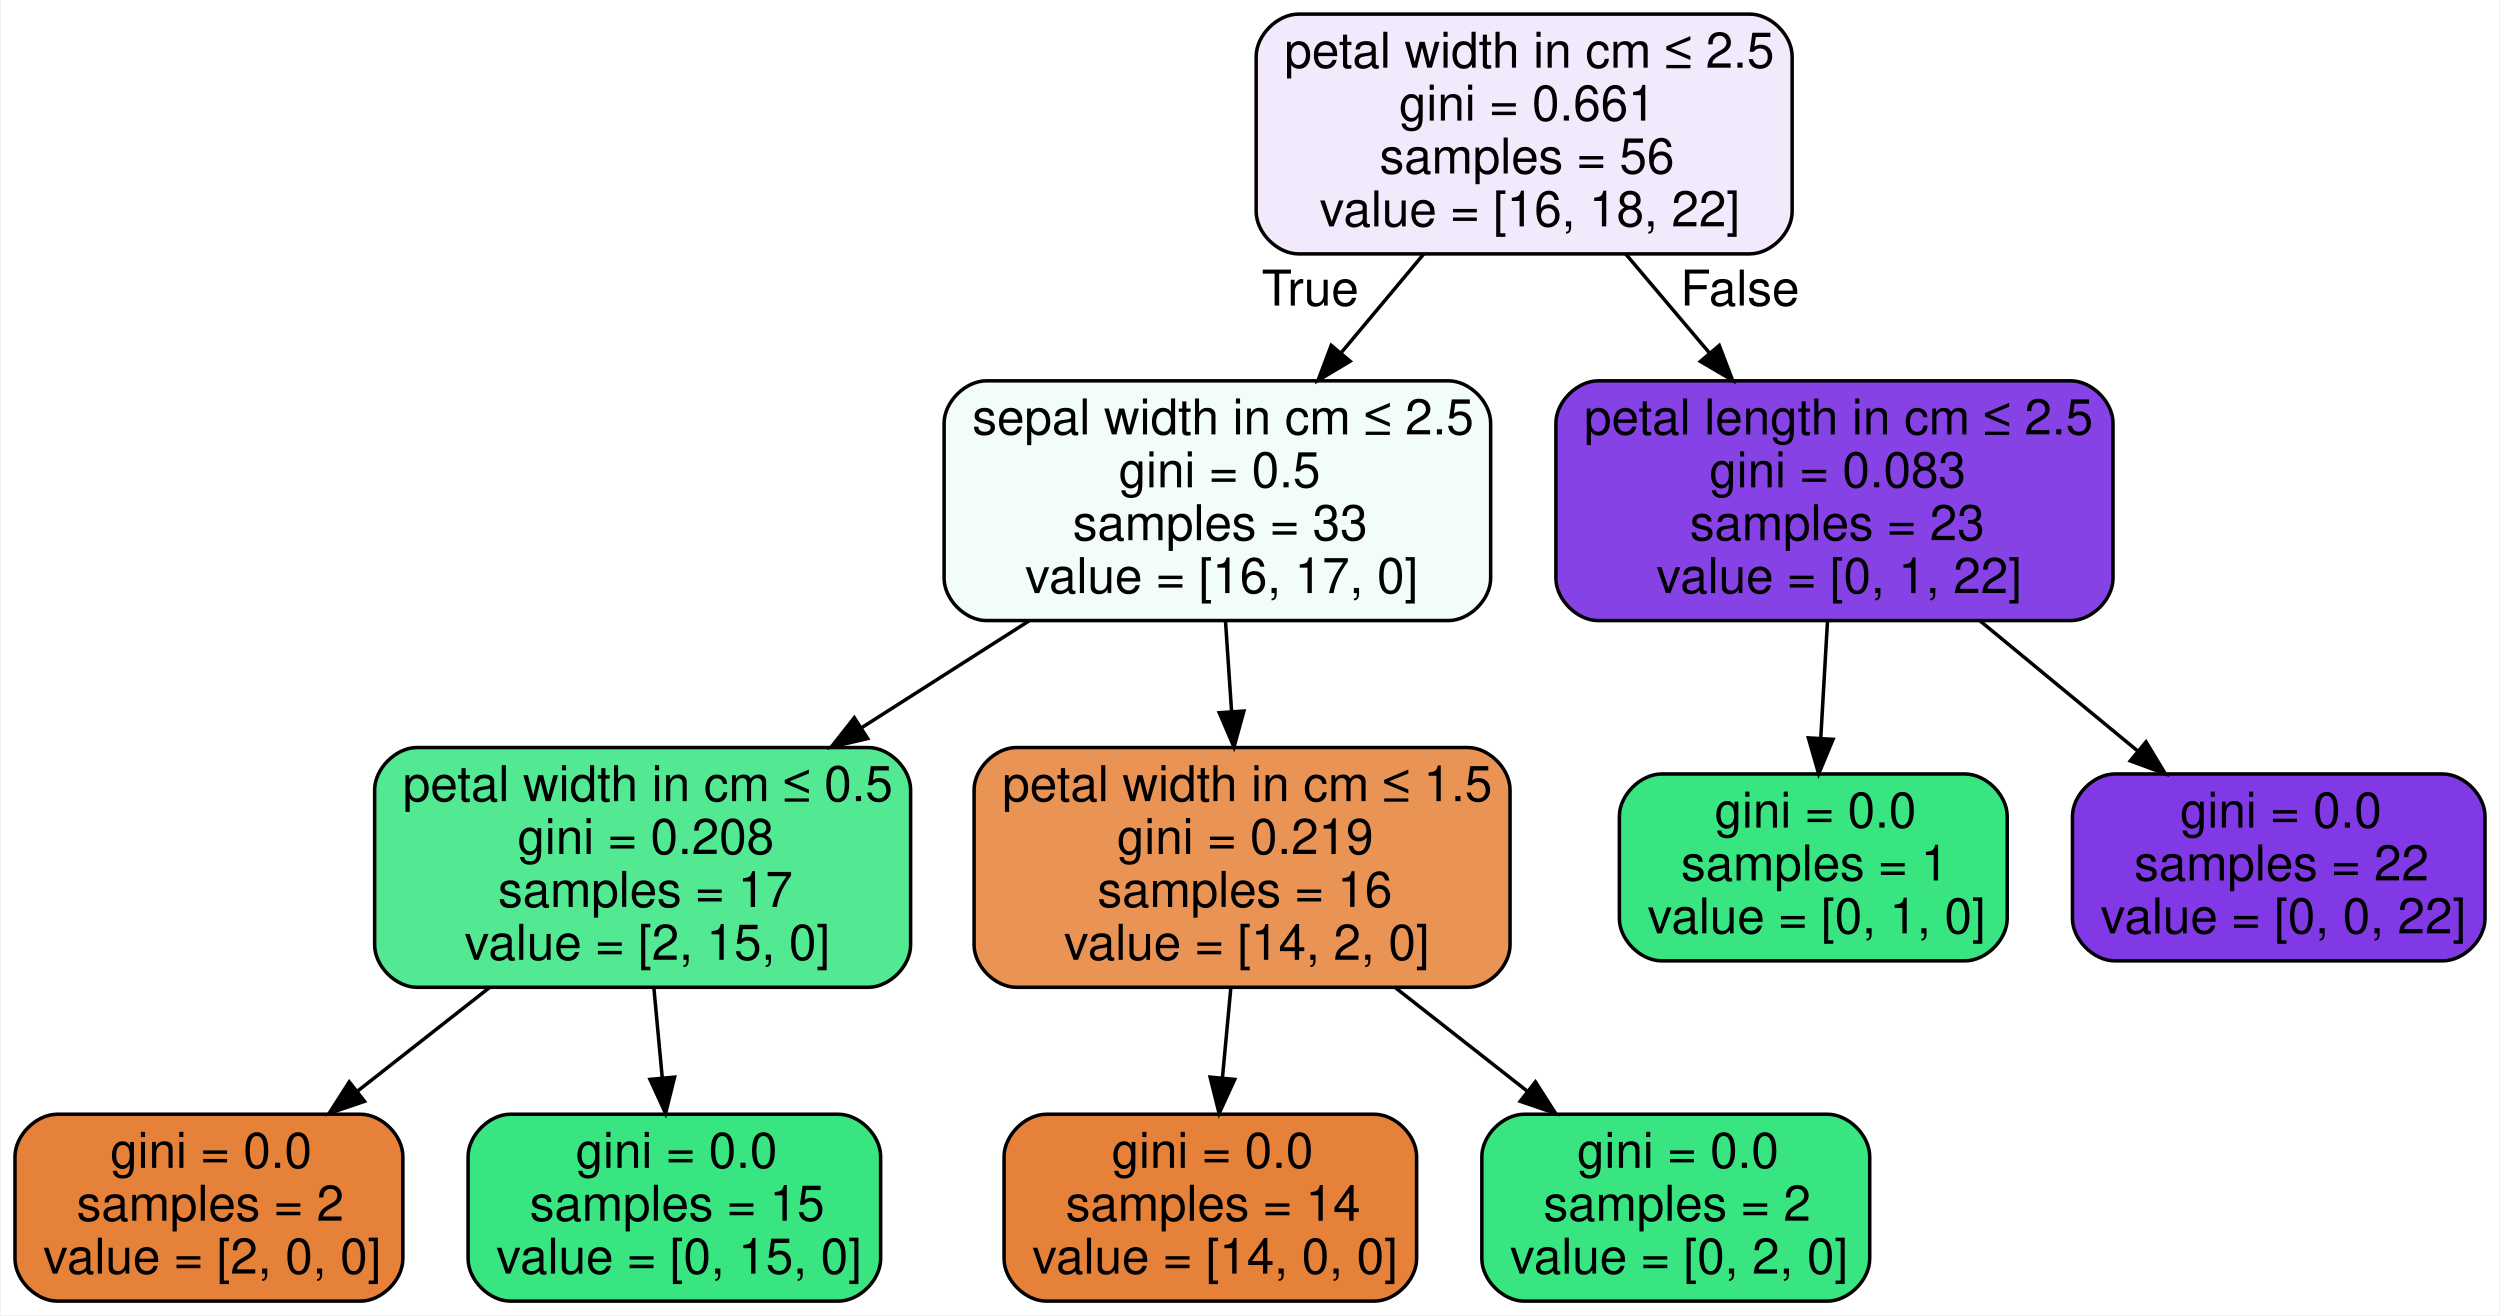
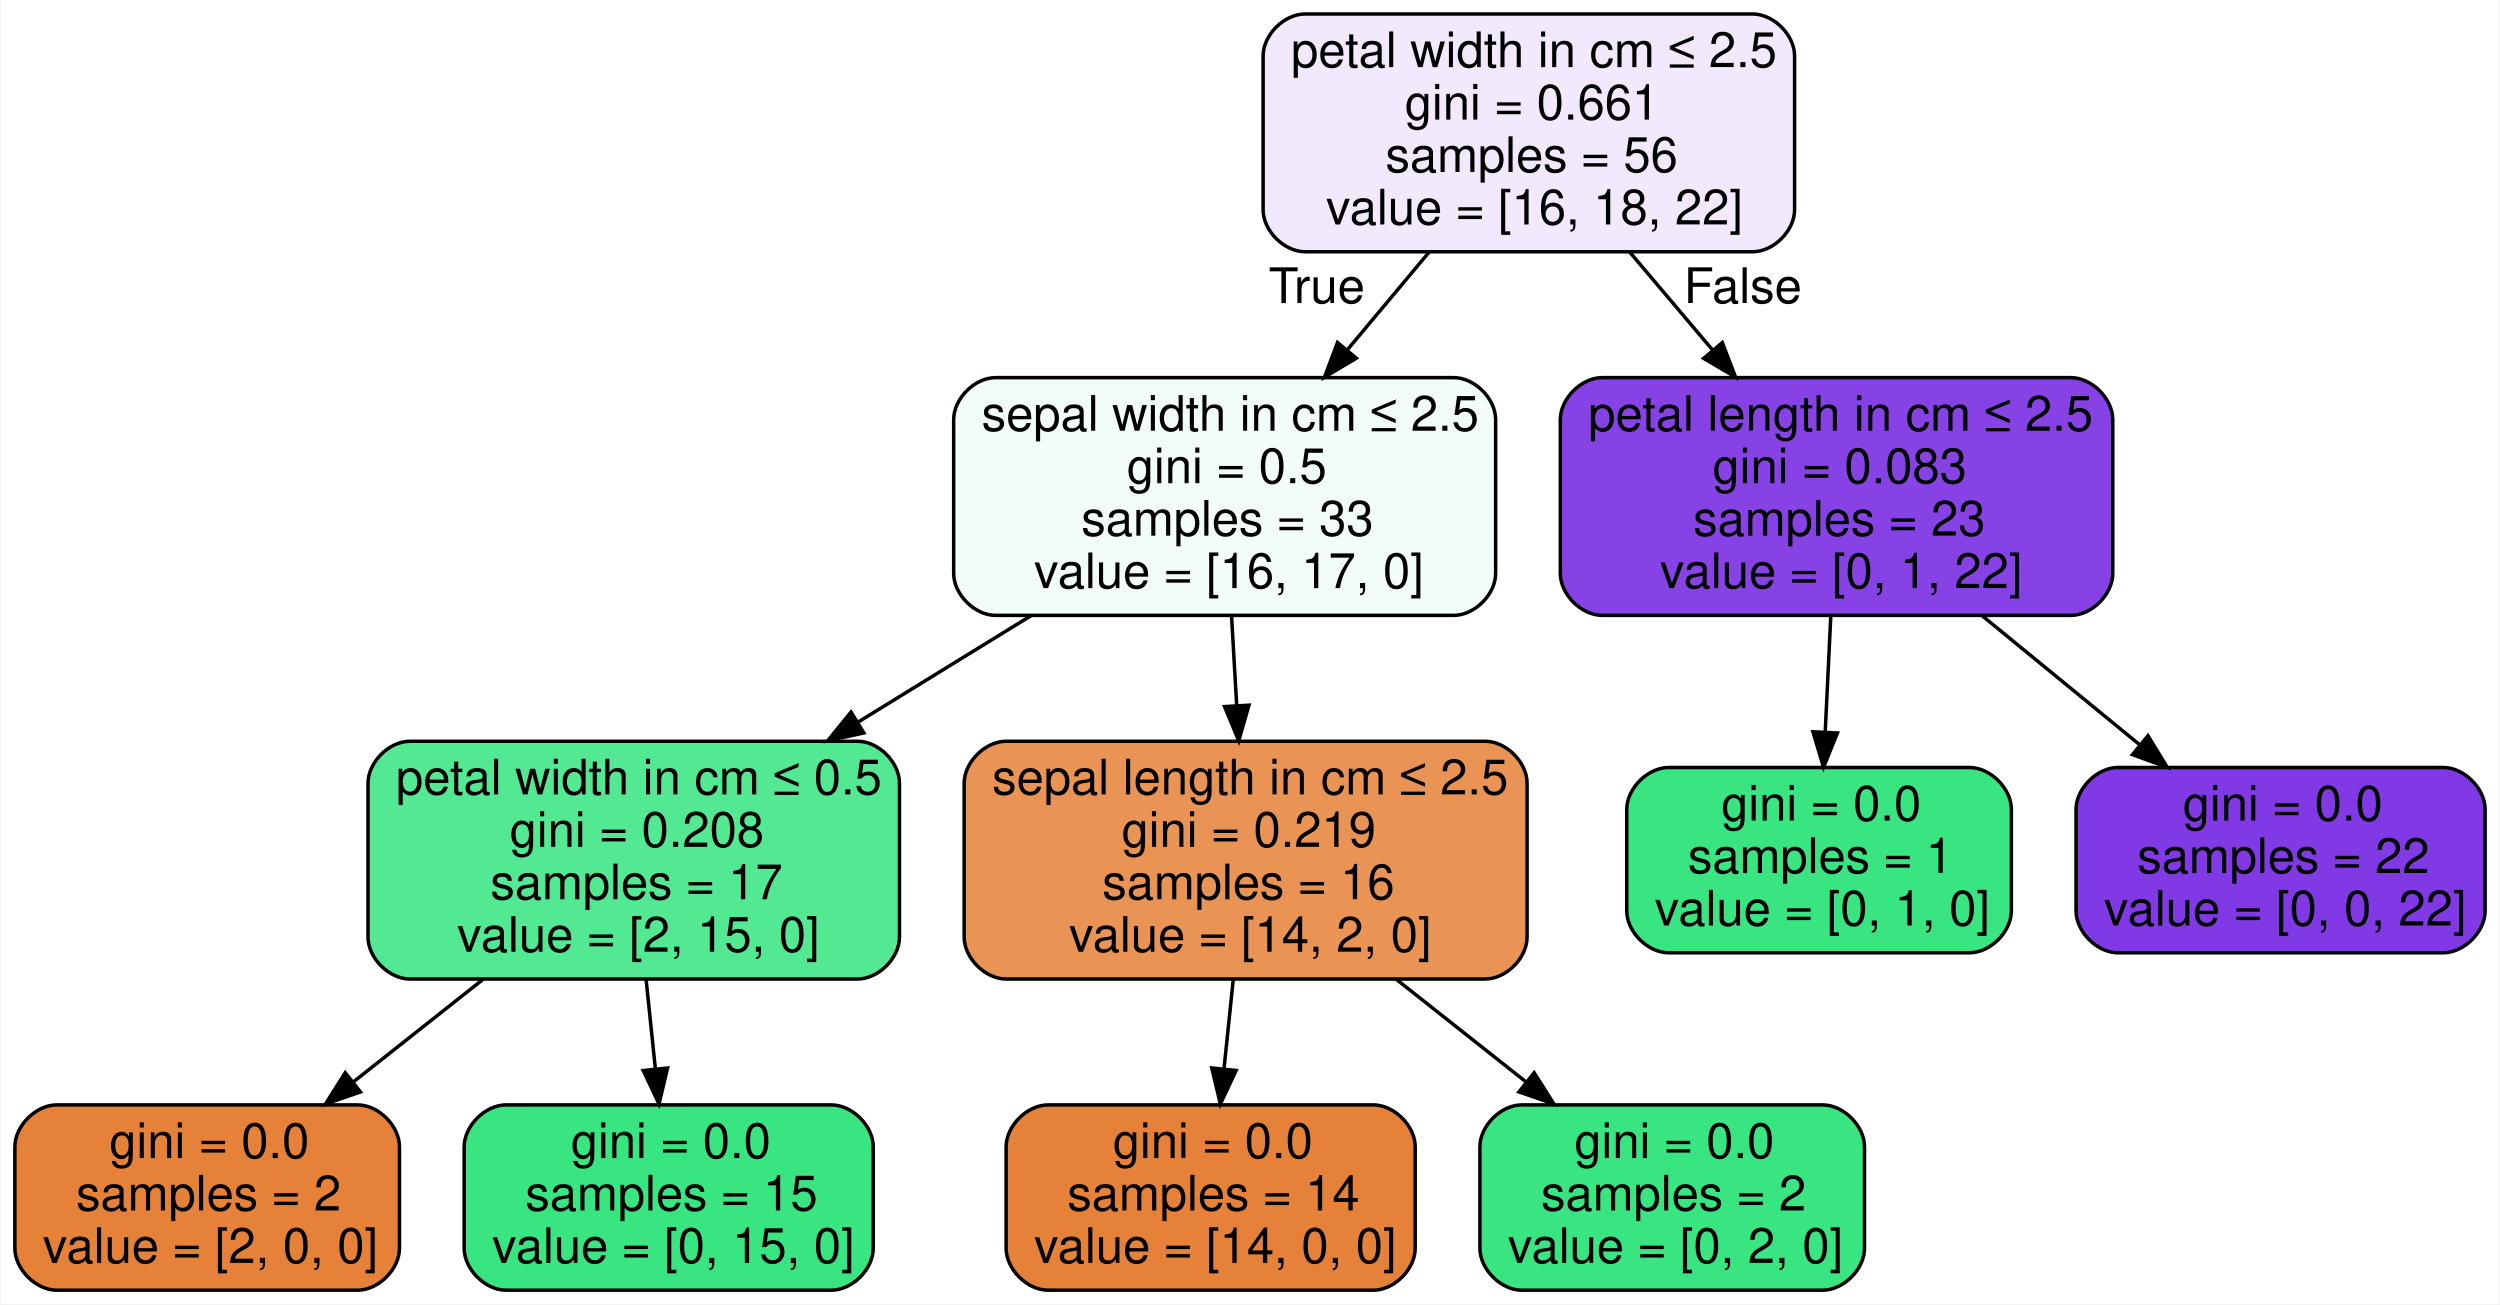
- <svg xmlns="http://www.w3.org/2000/svg" width="709pt" height="373pt" viewBox="0.00 0.00 708.50 373.00">
+ <svg xmlns="http://www.w3.org/2000/svg" width="715pt" height="373pt" viewBox="0.00 0.00 714.50 373.00">
  <g id="graph0" class="graph" transform="scale(1 1) rotate(0) translate(4 369)">
-     <polygon fill="#ffffff" stroke="transparent" points="-4,4 -4,-369 704.5,-369 704.5,4 -4,4" />
+     <polygon fill="#ffffff" stroke="transparent" points="-4,4 -4,-369 710.5,-369 710.5,4 -4,4" />
    <g id="node1" class="node">
-       <path fill="#f2eafc" stroke="#000000" d="M492,-365C492,-365 364,-365 364,-365 358,-365 352,-359 352,-353 352,-353 352,-309 352,-309 352,-303 358,-297 364,-297 364,-297 492,-297 492,-297 498,-297 504,-303 504,-309 504,-309 504,-353 504,-353 504,-359 498,-365 492,-365" />
-       <text text-anchor="start" x="360" y="-349.8" font-family="Helvetica,sans-Serif" font-size="14.00" fill="#000000">petal width in cm ≤ 2.5</text>
-       <text text-anchor="start" x="392.5" y="-334.8" font-family="Helvetica,sans-Serif" font-size="14.00" fill="#000000">gini = 0.661</text>
-       <text text-anchor="start" x="387" y="-319.8" font-family="Helvetica,sans-Serif" font-size="14.00" fill="#000000">samples = 56</text>
-       <text text-anchor="start" x="370" y="-304.8" font-family="Helvetica,sans-Serif" font-size="14.00" fill="#000000">value = [16, 18, 22]</text>
+       <path fill="#f2eafc" stroke="#000000" d="M497,-365C497,-365 369,-365 369,-365 363,-365 357,-359 357,-353 357,-353 357,-309 357,-309 357,-303 363,-297 369,-297 369,-297 497,-297 497,-297 503,-297 509,-303 509,-309 509,-309 509,-353 509,-353 509,-359 503,-365 497,-365" />
+       <text text-anchor="start" x="365" y="-349.8" font-family="Helvetica,sans-Serif" font-size="14.00" fill="#000000">petal width in cm ≤ 2.5</text>
+       <text text-anchor="start" x="397.5" y="-334.8" font-family="Helvetica,sans-Serif" font-size="14.00" fill="#000000">gini = 0.661</text>
+       <text text-anchor="start" x="392" y="-319.8" font-family="Helvetica,sans-Serif" font-size="14.00" fill="#000000">samples = 56</text>
+       <text text-anchor="start" x="375" y="-304.8" font-family="Helvetica,sans-Serif" font-size="14.00" fill="#000000">value = [16, 18, 22]</text>
    </g>
    <g id="node2" class="node">
-       <path fill="#f3fdf8" stroke="#000000" d="M406.5,-261C406.5,-261 275.5,-261 275.5,-261 269.5,-261 263.5,-255 263.5,-249 263.5,-249 263.5,-205 263.5,-205 263.5,-199 269.5,-193 275.5,-193 275.5,-193 406.5,-193 406.5,-193 412.5,-193 418.5,-199 418.5,-205 418.5,-205 418.5,-249 418.5,-249 418.5,-255 412.5,-261 406.5,-261" />
-       <text text-anchor="start" x="271.5" y="-245.8" font-family="Helvetica,sans-Serif" font-size="14.00" fill="#000000">sepal width in cm ≤ 2.5</text>
-       <text text-anchor="start" x="313" y="-230.8" font-family="Helvetica,sans-Serif" font-size="14.00" fill="#000000">gini = 0.5</text>
-       <text text-anchor="start" x="300" y="-215.8" font-family="Helvetica,sans-Serif" font-size="14.00" fill="#000000">samples = 33</text>
-       <text text-anchor="start" x="286.5" y="-200.8" font-family="Helvetica,sans-Serif" font-size="14.00" fill="#000000">value = [16, 17, 0]</text>
+       <path fill="#f3fdf8" stroke="#000000" d="M411.5,-261C411.5,-261 280.5,-261 280.5,-261 274.5,-261 268.5,-255 268.5,-249 268.5,-249 268.5,-205 268.5,-205 268.5,-199 274.5,-193 280.5,-193 280.5,-193 411.5,-193 411.5,-193 417.5,-193 423.5,-199 423.5,-205 423.5,-205 423.5,-249 423.5,-249 423.5,-255 417.5,-261 411.5,-261" />
+       <text text-anchor="start" x="276.5" y="-245.8" font-family="Helvetica,sans-Serif" font-size="14.00" fill="#000000">sepal width in cm ≤ 2.5</text>
+       <text text-anchor="start" x="318" y="-230.8" font-family="Helvetica,sans-Serif" font-size="14.00" fill="#000000">gini = 0.5</text>
+       <text text-anchor="start" x="305" y="-215.8" font-family="Helvetica,sans-Serif" font-size="14.00" fill="#000000">samples = 33</text>
+       <text text-anchor="start" x="291.5" y="-200.8" font-family="Helvetica,sans-Serif" font-size="14.00" fill="#000000">value = [16, 17, 0]</text>
    </g>
    <g id="edge1" class="edge">
-       <path fill="none" stroke="#000000" d="M399.513,-296.947C392.002,-287.968 383.81,-278.176 376,-268.839" />
-       <polygon fill="#000000" stroke="#000000" points="378.652,-266.554 369.551,-261.13 373.283,-271.046 378.652,-266.554" />
-       <text text-anchor="middle" x="367.335" y="-282.332" font-family="Helvetica,sans-Serif" font-size="14.00" fill="#000000">True</text>
+       <path fill="none" stroke="#000000" d="M404.513,-296.947C397.002,-287.968 388.81,-278.176 381,-268.839" />
+       <polygon fill="#000000" stroke="#000000" points="383.652,-266.554 374.551,-261.13 378.283,-271.046 383.652,-266.554" />
+       <text text-anchor="middle" x="372.335" y="-282.332" font-family="Helvetica,sans-Serif" font-size="14.00" fill="#000000">True</text>
    </g>
    <g id="node9" class="node">
-       <path fill="#8742e6" stroke="#000000" d="M583,-261C583,-261 449,-261 449,-261 443,-261 437,-255 437,-249 437,-249 437,-205 437,-205 437,-199 443,-193 449,-193 449,-193 583,-193 583,-193 589,-193 595,-199 595,-205 595,-205 595,-249 595,-249 595,-255 589,-261 583,-261" />
-       <text text-anchor="start" x="445" y="-245.8" font-family="Helvetica,sans-Serif" font-size="14.00" fill="#000000">petal length in cm ≤ 2.5</text>
-       <text text-anchor="start" x="480.5" y="-230.8" font-family="Helvetica,sans-Serif" font-size="14.00" fill="#000000">gini = 0.083</text>
-       <text text-anchor="start" x="475" y="-215.8" font-family="Helvetica,sans-Serif" font-size="14.00" fill="#000000">samples = 23</text>
-       <text text-anchor="start" x="465.5" y="-200.8" font-family="Helvetica,sans-Serif" font-size="14.00" fill="#000000">value = [0, 1, 22]</text>
+       <path fill="#8742e6" stroke="#000000" d="M588,-261C588,-261 454,-261 454,-261 448,-261 442,-255 442,-249 442,-249 442,-205 442,-205 442,-199 448,-193 454,-193 454,-193 588,-193 588,-193 594,-193 600,-199 600,-205 600,-205 600,-249 600,-249 600,-255 594,-261 588,-261" />
+       <text text-anchor="start" x="450" y="-245.8" font-family="Helvetica,sans-Serif" font-size="14.00" fill="#000000">petal length in cm ≤ 2.5</text>
+       <text text-anchor="start" x="485.5" y="-230.8" font-family="Helvetica,sans-Serif" font-size="14.00" fill="#000000">gini = 0.083</text>
+       <text text-anchor="start" x="480" y="-215.8" font-family="Helvetica,sans-Serif" font-size="14.00" fill="#000000">samples = 23</text>
+       <text text-anchor="start" x="470.5" y="-200.8" font-family="Helvetica,sans-Serif" font-size="14.00" fill="#000000">value = [0, 1, 22]</text>
    </g>
    <g id="edge8" class="edge">
-       <path fill="none" stroke="#000000" d="M456.815,-296.947C464.412,-287.968 472.697,-278.176 480.598,-268.839" />
-       <polygon fill="#000000" stroke="#000000" points="483.333,-271.025 487.121,-261.13 477.99,-266.503 483.333,-271.025" />
-       <text text-anchor="middle" x="489.197" y="-282.344" font-family="Helvetica,sans-Serif" font-size="14.00" fill="#000000">False</text>
+       <path fill="none" stroke="#000000" d="M461.815,-296.947C469.412,-287.968 477.697,-278.176 485.598,-268.839" />
+       <polygon fill="#000000" stroke="#000000" points="488.333,-271.025 492.121,-261.13 482.99,-266.503 488.333,-271.025" />
+       <text text-anchor="middle" x="494.197" y="-282.344" font-family="Helvetica,sans-Serif" font-size="14.00" fill="#000000">False</text>
    </g>
    <g id="node3" class="node">
-       <path fill="#53e892" stroke="#000000" d="M242,-157C242,-157 114,-157 114,-157 108,-157 102,-151 102,-145 102,-145 102,-101 102,-101 102,-95 108,-89 114,-89 114,-89 242,-89 242,-89 248,-89 254,-95 254,-101 254,-101 254,-145 254,-145 254,-151 248,-157 242,-157" />
-       <text text-anchor="start" x="110" y="-141.8" font-family="Helvetica,sans-Serif" font-size="14.00" fill="#000000">petal width in cm ≤ 0.5</text>
-       <text text-anchor="start" x="142.5" y="-126.8" font-family="Helvetica,sans-Serif" font-size="14.00" fill="#000000">gini = 0.208</text>
-       <text text-anchor="start" x="137" y="-111.8" font-family="Helvetica,sans-Serif" font-size="14.00" fill="#000000">samples = 17</text>
-       <text text-anchor="start" x="127.5" y="-96.8" font-family="Helvetica,sans-Serif" font-size="14.00" fill="#000000">value = [2, 15, 0]</text>
+       <path fill="#53e892" stroke="#000000" d="M241,-157C241,-157 113,-157 113,-157 107,-157 101,-151 101,-145 101,-145 101,-101 101,-101 101,-95 107,-89 113,-89 113,-89 241,-89 241,-89 247,-89 253,-95 253,-101 253,-101 253,-145 253,-145 253,-151 247,-157 241,-157" />
+       <text text-anchor="start" x="109" y="-141.8" font-family="Helvetica,sans-Serif" font-size="14.00" fill="#000000">petal width in cm ≤ 0.5</text>
+       <text text-anchor="start" x="141.5" y="-126.8" font-family="Helvetica,sans-Serif" font-size="14.00" fill="#000000">gini = 0.208</text>
+       <text text-anchor="start" x="136" y="-111.8" font-family="Helvetica,sans-Serif" font-size="14.00" fill="#000000">samples = 17</text>
+       <text text-anchor="start" x="126.5" y="-96.8" font-family="Helvetica,sans-Serif" font-size="14.00" fill="#000000">value = [2, 15, 0]</text>
    </g>
    <g id="edge2" class="edge">
-       <path fill="none" stroke="#000000" d="M287.628,-192.946C272.43,-183.25 255.744,-172.604 240.076,-162.607" />
-       <polygon fill="#000000" stroke="#000000" points="241.805,-159.558 231.492,-157.13 238.04,-165.459 241.805,-159.558" />
+       <path fill="none" stroke="#000000" d="M290.663,-192.946C274.906,-183.25 257.606,-172.604 241.361,-162.607" />
+       <polygon fill="#000000" stroke="#000000" points="242.812,-159.39 232.461,-157.13 239.143,-165.352 242.812,-159.39" />
    </g>
    <g id="node6" class="node">
-       <path fill="#e99355" stroke="#000000" d="M412,-157C412,-157 284,-157 284,-157 278,-157 272,-151 272,-145 272,-145 272,-101 272,-101 272,-95 278,-89 284,-89 284,-89 412,-89 412,-89 418,-89 424,-95 424,-101 424,-101 424,-145 424,-145 424,-151 418,-157 412,-157" />
-       <text text-anchor="start" x="280" y="-141.8" font-family="Helvetica,sans-Serif" font-size="14.00" fill="#000000">petal width in cm ≤ 1.5</text>
-       <text text-anchor="start" x="312.5" y="-126.8" font-family="Helvetica,sans-Serif" font-size="14.00" fill="#000000">gini = 0.219</text>
-       <text text-anchor="start" x="307" y="-111.8" font-family="Helvetica,sans-Serif" font-size="14.00" fill="#000000">samples = 16</text>
-       <text text-anchor="start" x="297.5" y="-96.8" font-family="Helvetica,sans-Serif" font-size="14.00" fill="#000000">value = [14, 2, 0]</text>
+       <path fill="#e99355" stroke="#000000" d="M420.5,-157C420.5,-157 283.5,-157 283.5,-157 277.5,-157 271.5,-151 271.5,-145 271.5,-145 271.5,-101 271.5,-101 271.5,-95 277.5,-89 283.5,-89 283.5,-89 420.5,-89 420.5,-89 426.5,-89 432.5,-95 432.5,-101 432.5,-101 432.5,-145 432.5,-145 432.5,-151 426.5,-157 420.5,-157" />
+       <text text-anchor="start" x="279.5" y="-141.8" font-family="Helvetica,sans-Serif" font-size="14.00" fill="#000000">sepal length in cm ≤ 2.5</text>
+       <text text-anchor="start" x="316.5" y="-126.8" font-family="Helvetica,sans-Serif" font-size="14.00" fill="#000000">gini = 0.219</text>
+       <text text-anchor="start" x="311" y="-111.8" font-family="Helvetica,sans-Serif" font-size="14.00" fill="#000000">samples = 16</text>
+       <text text-anchor="start" x="301.5" y="-96.8" font-family="Helvetica,sans-Serif" font-size="14.00" fill="#000000">value = [14, 2, 0]</text>
    </g>
    <g id="edge5" class="edge">
-       <path fill="none" stroke="#000000" d="M343.292,-192.946C343.842,-184.776 344.437,-175.932 345.014,-167.37" />
-       <polygon fill="#000000" stroke="#000000" points="348.523,-167.343 345.703,-157.13 341.539,-166.872 348.523,-167.343" />
+       <path fill="none" stroke="#000000" d="M347.965,-192.946C348.436,-184.776 348.946,-175.932 349.44,-167.37" />
+       <polygon fill="#000000" stroke="#000000" points="352.949,-167.315 350.031,-157.13 345.961,-166.912 352.949,-167.315" />
    </g>
    <g id="node4" class="node">
      <path fill="#e58139" stroke="#000000" d="M98,-53C98,-53 12,-53 12,-53 6,-53 0,-47 0,-41 0,-41 0,-12 0,-12 0,-6 6,0 12,0 12,0 98,0 98,0 104,0 110,-6 110,-12 110,-12 110,-41 110,-41 110,-47 104,-53 98,-53" />
      <text text-anchor="start" x="27" y="-37.8" font-family="Helvetica,sans-Serif" font-size="14.00" fill="#000000">gini = 0.0</text>
      <text text-anchor="start" x="17.5" y="-22.8" font-family="Helvetica,sans-Serif" font-size="14.00" fill="#000000">samples = 2</text>
      <text text-anchor="start" x="8" y="-7.8" font-family="Helvetica,sans-Serif" font-size="14.00" fill="#000000">value = [2, 0, 0]</text>
    </g>
    <g id="edge3" class="edge">
-       <path fill="none" stroke="#000000" d="M134.635,-88.978C122.496,-79.454 109.323,-69.119 97.25,-59.647" />
-       <polygon fill="#000000" stroke="#000000" points="99.122,-56.667 89.094,-53.248 94.801,-62.175 99.122,-56.667" />
+       <path fill="none" stroke="#000000" d="M133.987,-88.978C121.948,-79.454 108.881,-69.119 96.906,-59.647" />
+       <polygon fill="#000000" stroke="#000000" points="98.831,-56.707 88.817,-53.248 94.489,-62.197 98.831,-56.707" />
    </g>
    <g id="node5" class="node">
      <path fill="#39e581" stroke="#000000" d="M233.5,-53C233.5,-53 140.5,-53 140.5,-53 134.5,-53 128.5,-47 128.5,-41 128.5,-41 128.5,-12 128.5,-12 128.5,-6 134.5,0 140.5,0 140.5,0 233.5,0 233.5,0 239.5,0 245.5,-6 245.5,-12 245.5,-12 245.5,-41 245.5,-41 245.5,-47 239.5,-53 233.5,-53" />
      <text text-anchor="start" x="159" y="-37.8" font-family="Helvetica,sans-Serif" font-size="14.00" fill="#000000">gini = 0.0</text>
      <text text-anchor="start" x="146" y="-22.8" font-family="Helvetica,sans-Serif" font-size="14.00" fill="#000000">samples = 15</text>
      <text text-anchor="start" x="136.5" y="-7.8" font-family="Helvetica,sans-Serif" font-size="14.00" fill="#000000">value = [0, 15, 0]</text>
    </g>
    <g id="edge4" class="edge">
-       <path fill="none" stroke="#000000" d="M181.173,-88.978C181.95,-80.645 182.785,-71.69 183.574,-63.236" />
-       <polygon fill="#000000" stroke="#000000" points="187.061,-63.53 184.505,-53.248 180.092,-62.88 187.061,-63.53" />
+       <path fill="none" stroke="#000000" d="M180.526,-88.978C181.389,-80.645 182.317,-71.69 183.193,-63.236" />
+       <polygon fill="#000000" stroke="#000000" points="186.679,-63.556 184.228,-53.248 179.716,-62.834 186.679,-63.556" />
    </g>
    <g id="node7" class="node">
-       <path fill="#e58139" stroke="#000000" d="M385.5,-53C385.5,-53 292.5,-53 292.5,-53 286.5,-53 280.5,-47 280.5,-41 280.5,-41 280.5,-12 280.5,-12 280.5,-6 286.5,0 292.5,0 292.5,0 385.5,0 385.5,0 391.5,0 397.5,-6 397.5,-12 397.5,-12 397.5,-41 397.5,-41 397.5,-47 391.5,-53 385.5,-53" />
-       <text text-anchor="start" x="311" y="-37.8" font-family="Helvetica,sans-Serif" font-size="14.00" fill="#000000">gini = 0.0</text>
-       <text text-anchor="start" x="298" y="-22.8" font-family="Helvetica,sans-Serif" font-size="14.00" fill="#000000">samples = 14</text>
-       <text text-anchor="start" x="288.5" y="-7.8" font-family="Helvetica,sans-Serif" font-size="14.00" fill="#000000">value = [14, 0, 0]</text>
+       <path fill="#e58139" stroke="#000000" d="M388.5,-53C388.5,-53 295.5,-53 295.5,-53 289.5,-53 283.5,-47 283.5,-41 283.5,-41 283.5,-12 283.5,-12 283.5,-6 289.5,0 295.5,0 295.5,0 388.5,0 388.5,0 394.5,0 400.5,-6 400.5,-12 400.5,-12 400.5,-41 400.5,-41 400.5,-47 394.5,-53 388.5,-53" />
+       <text text-anchor="start" x="314" y="-37.8" font-family="Helvetica,sans-Serif" font-size="14.00" fill="#000000">gini = 0.0</text>
+       <text text-anchor="start" x="301" y="-22.8" font-family="Helvetica,sans-Serif" font-size="14.00" fill="#000000">samples = 14</text>
+       <text text-anchor="start" x="291.5" y="-7.8" font-family="Helvetica,sans-Serif" font-size="14.00" fill="#000000">value = [14, 0, 0]</text>
    </g>
    <g id="edge6" class="edge">
-       <path fill="none" stroke="#000000" d="M344.827,-88.978C344.05,-80.645 343.215,-71.69 342.426,-63.236" />
-       <polygon fill="#000000" stroke="#000000" points="345.908,-62.88 341.495,-53.248 338.938,-63.53 345.908,-62.88" />
+       <path fill="none" stroke="#000000" d="M348.474,-88.978C347.611,-80.645 346.683,-71.69 345.807,-63.236" />
+       <polygon fill="#000000" stroke="#000000" points="349.284,-62.834 344.772,-53.248 342.321,-63.556 349.284,-62.834" />
    </g>
    <g id="node8" class="node">
-       <path fill="#39e581" stroke="#000000" d="M514,-53C514,-53 428,-53 428,-53 422,-53 416,-47 416,-41 416,-41 416,-12 416,-12 416,-6 422,0 428,0 428,0 514,0 514,0 520,0 526,-6 526,-12 526,-12 526,-41 526,-41 526,-47 520,-53 514,-53" />
-       <text text-anchor="start" x="443" y="-37.8" font-family="Helvetica,sans-Serif" font-size="14.00" fill="#000000">gini = 0.0</text>
-       <text text-anchor="start" x="433.5" y="-22.8" font-family="Helvetica,sans-Serif" font-size="14.00" fill="#000000">samples = 2</text>
-       <text text-anchor="start" x="424" y="-7.8" font-family="Helvetica,sans-Serif" font-size="14.00" fill="#000000">value = [0, 2, 0]</text>
+       <path fill="#39e581" stroke="#000000" d="M517,-53C517,-53 431,-53 431,-53 425,-53 419,-47 419,-41 419,-41 419,-12 419,-12 419,-6 425,0 431,0 431,0 517,0 517,0 523,0 529,-6 529,-12 529,-12 529,-41 529,-41 529,-47 523,-53 517,-53" />
+       <text text-anchor="start" x="446" y="-37.8" font-family="Helvetica,sans-Serif" font-size="14.00" fill="#000000">gini = 0.0</text>
+       <text text-anchor="start" x="436.5" y="-22.8" font-family="Helvetica,sans-Serif" font-size="14.00" fill="#000000">samples = 2</text>
+       <text text-anchor="start" x="427" y="-7.8" font-family="Helvetica,sans-Serif" font-size="14.00" fill="#000000">value = [0, 2, 0]</text>
    </g>
    <g id="edge7" class="edge">
-       <path fill="none" stroke="#000000" d="M391.365,-88.978C403.504,-79.454 416.677,-69.119 428.75,-59.647" />
-       <polygon fill="#000000" stroke="#000000" points="431.199,-62.175 436.906,-53.248 426.878,-56.667 431.199,-62.175" />
+       <path fill="none" stroke="#000000" d="M395.013,-88.978C407.052,-79.454 420.119,-69.119 432.094,-59.647" />
+       <polygon fill="#000000" stroke="#000000" points="434.512,-62.197 440.183,-53.248 430.169,-56.707 434.512,-62.197" />
    </g>
    <g id="node10" class="node">
-       <path fill="#39e581" stroke="#000000" d="M553,-149.5C553,-149.5 467,-149.5 467,-149.5 461,-149.5 455,-143.5 455,-137.5 455,-137.5 455,-108.5 455,-108.5 455,-102.5 461,-96.5 467,-96.5 467,-96.5 553,-96.5 553,-96.5 559,-96.5 565,-102.5 565,-108.5 565,-108.5 565,-137.5 565,-137.5 565,-143.5 559,-149.5 553,-149.5" />
-       <text text-anchor="start" x="482" y="-134.3" font-family="Helvetica,sans-Serif" font-size="14.00" fill="#000000">gini = 0.0</text>
-       <text text-anchor="start" x="472.5" y="-119.3" font-family="Helvetica,sans-Serif" font-size="14.00" fill="#000000">samples = 1</text>
-       <text text-anchor="start" x="463" y="-104.3" font-family="Helvetica,sans-Serif" font-size="14.00" fill="#000000">value = [0, 1, 0]</text>
+       <path fill="#39e581" stroke="#000000" d="M559,-149.5C559,-149.5 473,-149.5 473,-149.5 467,-149.5 461,-143.5 461,-137.5 461,-137.5 461,-108.5 461,-108.5 461,-102.5 467,-96.5 473,-96.5 473,-96.5 559,-96.5 559,-96.5 565,-96.5 571,-102.5 571,-108.5 571,-108.5 571,-137.5 571,-137.5 571,-143.5 565,-149.5 559,-149.5" />
+       <text text-anchor="start" x="488" y="-134.3" font-family="Helvetica,sans-Serif" font-size="14.00" fill="#000000">gini = 0.0</text>
+       <text text-anchor="start" x="478.5" y="-119.3" font-family="Helvetica,sans-Serif" font-size="14.00" fill="#000000">samples = 1</text>
+       <text text-anchor="start" x="469" y="-104.3" font-family="Helvetica,sans-Serif" font-size="14.00" fill="#000000">value = [0, 1, 0]</text>
    </g>
    <g id="edge9" class="edge">
-       <path fill="none" stroke="#000000" d="M514.035,-192.946C513.419,-182.262 512.736,-170.425 512.11,-159.574" />
-       <polygon fill="#000000" stroke="#000000" points="515.601,-159.324 511.531,-149.542 508.613,-159.727 515.601,-159.324" />
+       <path fill="none" stroke="#000000" d="M519.363,-192.946C518.849,-182.262 518.28,-170.425 517.758,-159.574" />
+       <polygon fill="#000000" stroke="#000000" points="521.252,-159.363 517.276,-149.542 514.26,-159.699 521.252,-159.363" />
    </g>
    <g id="node11" class="node">
-       <path fill="#8139e5" stroke="#000000" d="M688.5,-149.5C688.5,-149.5 595.5,-149.5 595.5,-149.5 589.5,-149.5 583.5,-143.5 583.5,-137.5 583.5,-137.5 583.5,-108.5 583.5,-108.5 583.5,-102.5 589.5,-96.5 595.5,-96.5 595.5,-96.5 688.5,-96.5 688.5,-96.5 694.5,-96.5 700.5,-102.5 700.5,-108.5 700.5,-108.5 700.5,-137.5 700.5,-137.5 700.5,-143.5 694.5,-149.5 688.5,-149.5" />
-       <text text-anchor="start" x="614" y="-134.3" font-family="Helvetica,sans-Serif" font-size="14.00" fill="#000000">gini = 0.0</text>
-       <text text-anchor="start" x="601" y="-119.3" font-family="Helvetica,sans-Serif" font-size="14.00" fill="#000000">samples = 22</text>
-       <text text-anchor="start" x="591.5" y="-104.3" font-family="Helvetica,sans-Serif" font-size="14.00" fill="#000000">value = [0, 0, 22]</text>
+       <path fill="#8139e5" stroke="#000000" d="M694.5,-149.5C694.5,-149.5 601.5,-149.5 601.5,-149.5 595.5,-149.5 589.5,-143.5 589.5,-137.5 589.5,-137.5 589.5,-108.5 589.5,-108.5 589.5,-102.5 595.5,-96.5 601.5,-96.5 601.5,-96.5 694.5,-96.5 694.5,-96.5 700.5,-96.5 706.5,-102.5 706.5,-108.5 706.5,-108.5 706.5,-137.5 706.5,-137.5 706.5,-143.5 700.5,-149.5 694.5,-149.5" />
+       <text text-anchor="start" x="620" y="-134.3" font-family="Helvetica,sans-Serif" font-size="14.00" fill="#000000">gini = 0.0</text>
+       <text text-anchor="start" x="607" y="-119.3" font-family="Helvetica,sans-Serif" font-size="14.00" fill="#000000">samples = 22</text>
+       <text text-anchor="start" x="597.5" y="-104.3" font-family="Helvetica,sans-Serif" font-size="14.00" fill="#000000">value = [0, 0, 22]</text>
    </g>
    <g id="edge10" class="edge">
-       <path fill="none" stroke="#000000" d="M557.257,-192.946C571.67,-181.05 587.813,-167.726 602.112,-155.924" />
-       <polygon fill="#000000" stroke="#000000" points="604.359,-158.607 609.843,-149.542 599.903,-153.209 604.359,-158.607" />
+       <path fill="none" stroke="#000000" d="M562.585,-192.946C577.111,-181.05 593.383,-167.726 607.795,-155.924" />
+       <polygon fill="#000000" stroke="#000000" points="610.069,-158.586 615.588,-149.542 605.634,-153.17 610.069,-158.586" />
    </g>
  </g>
</svg>
